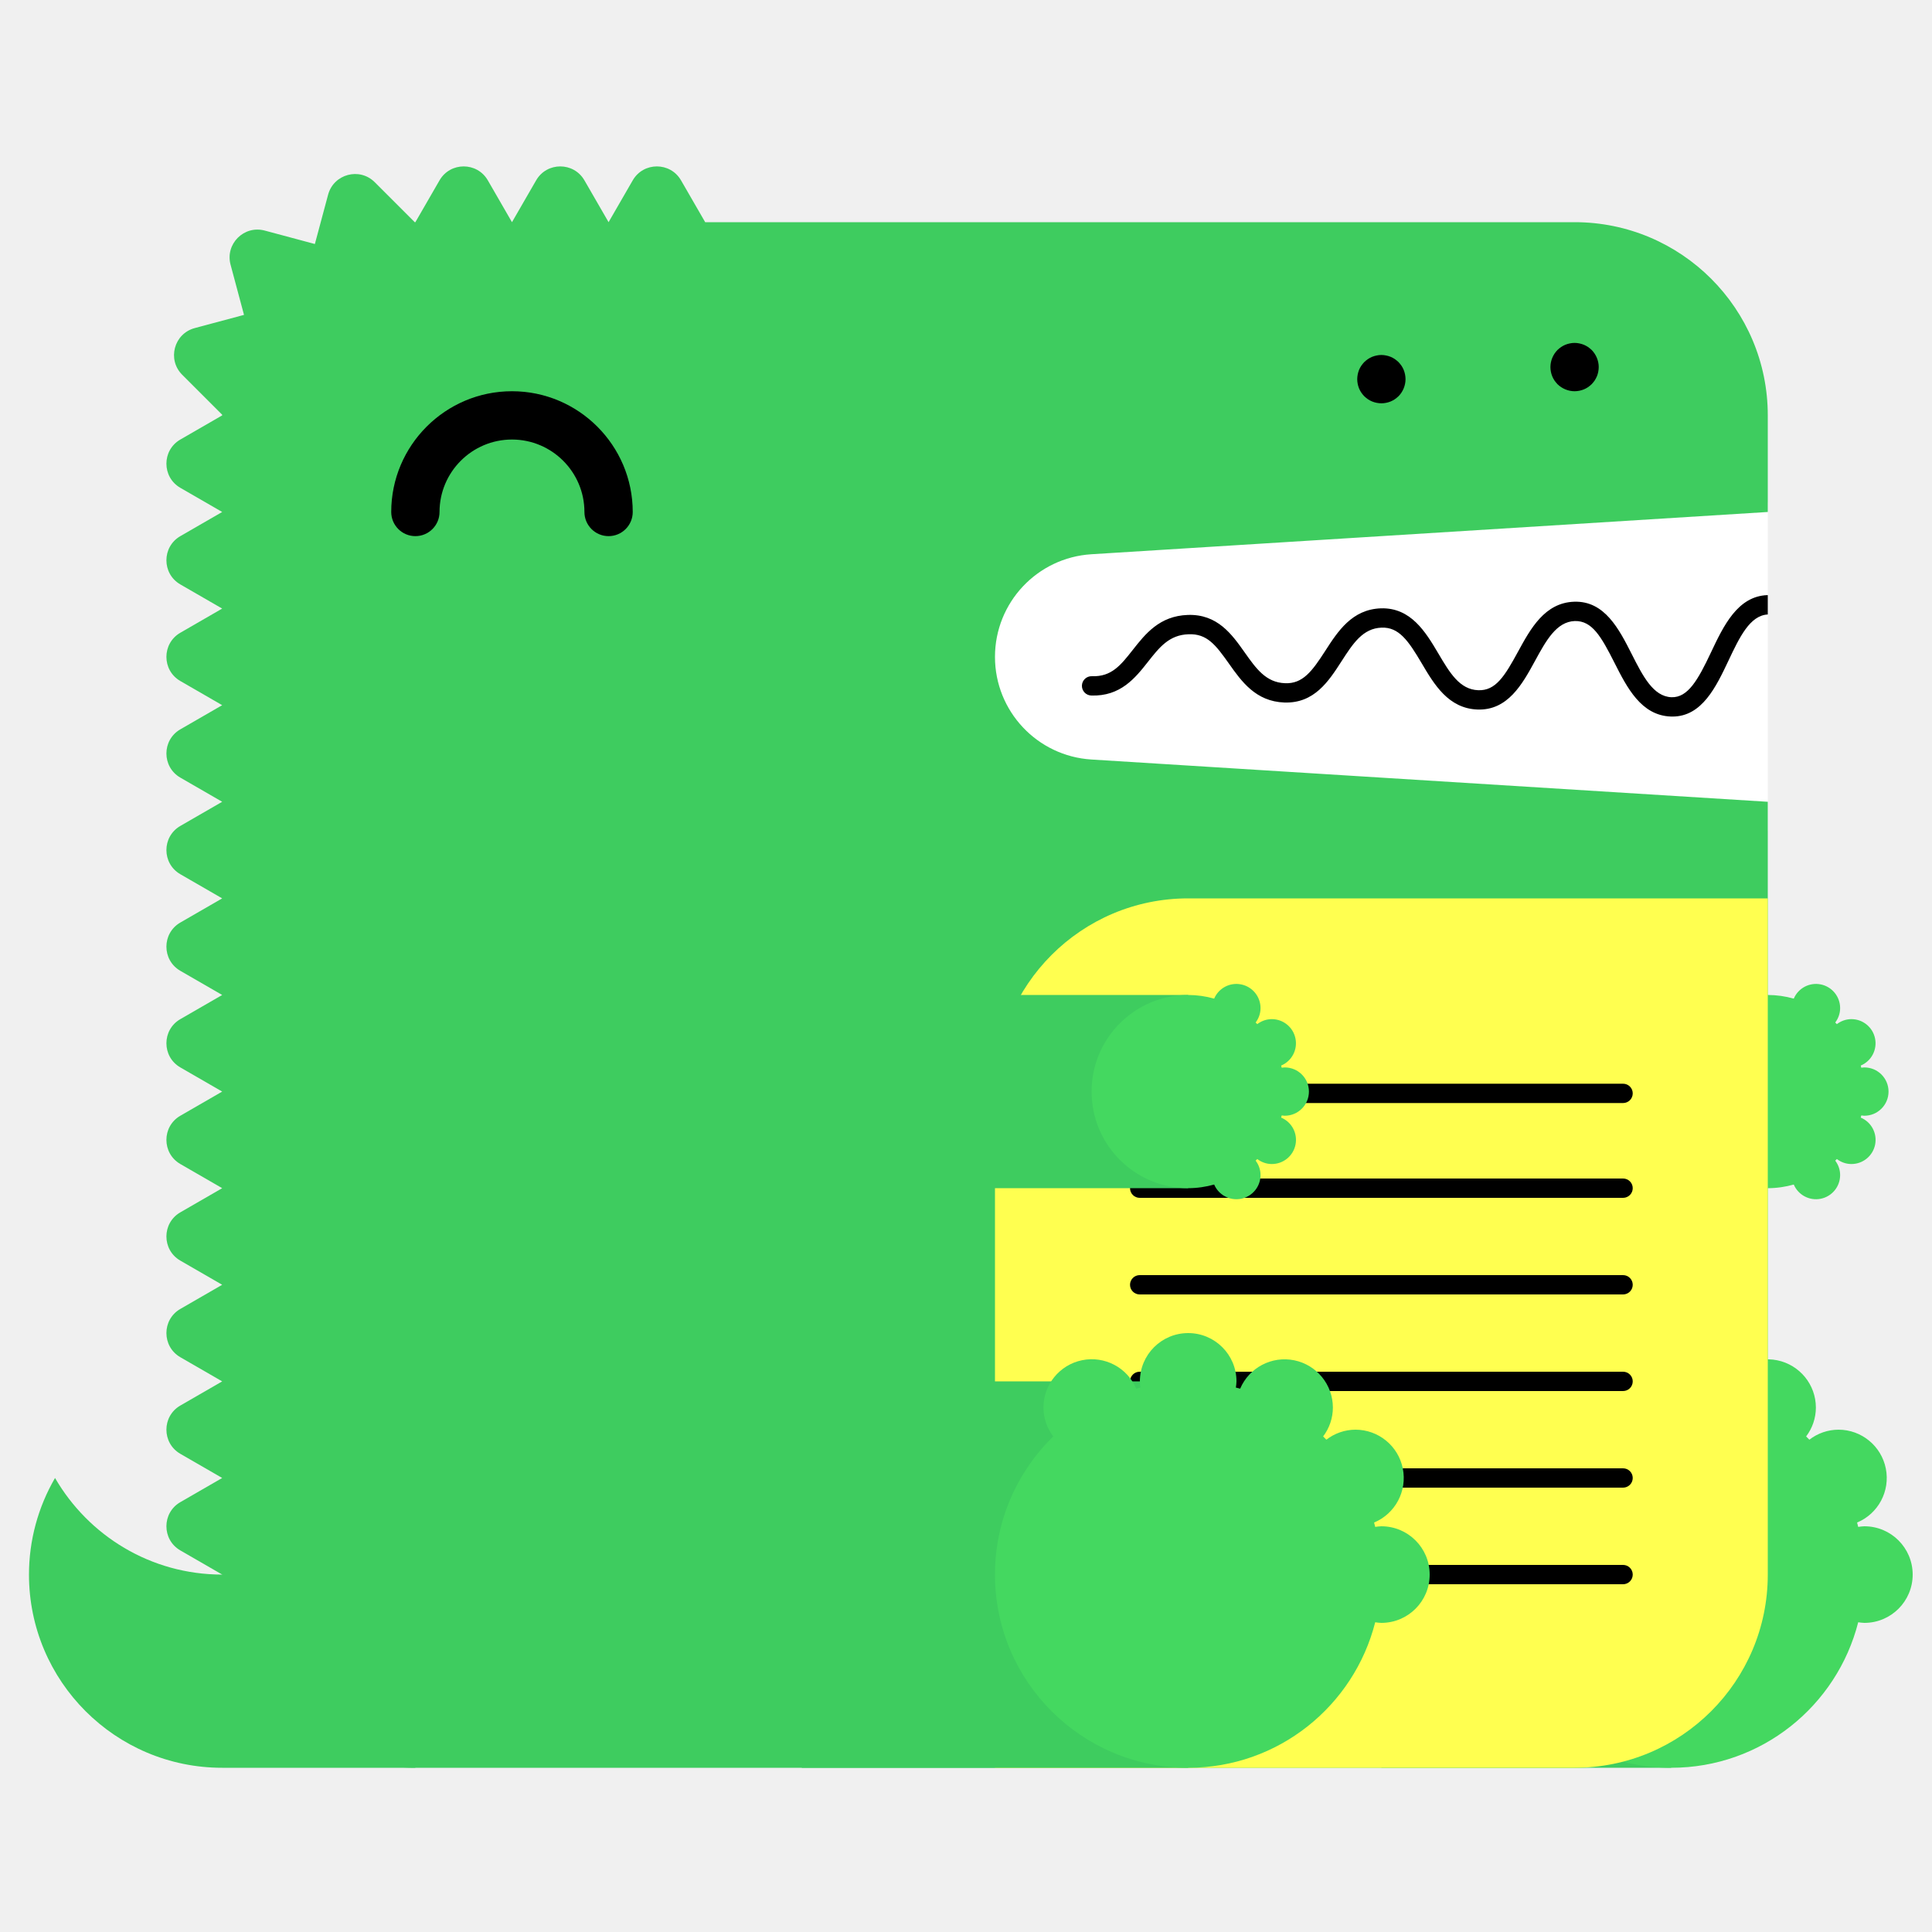
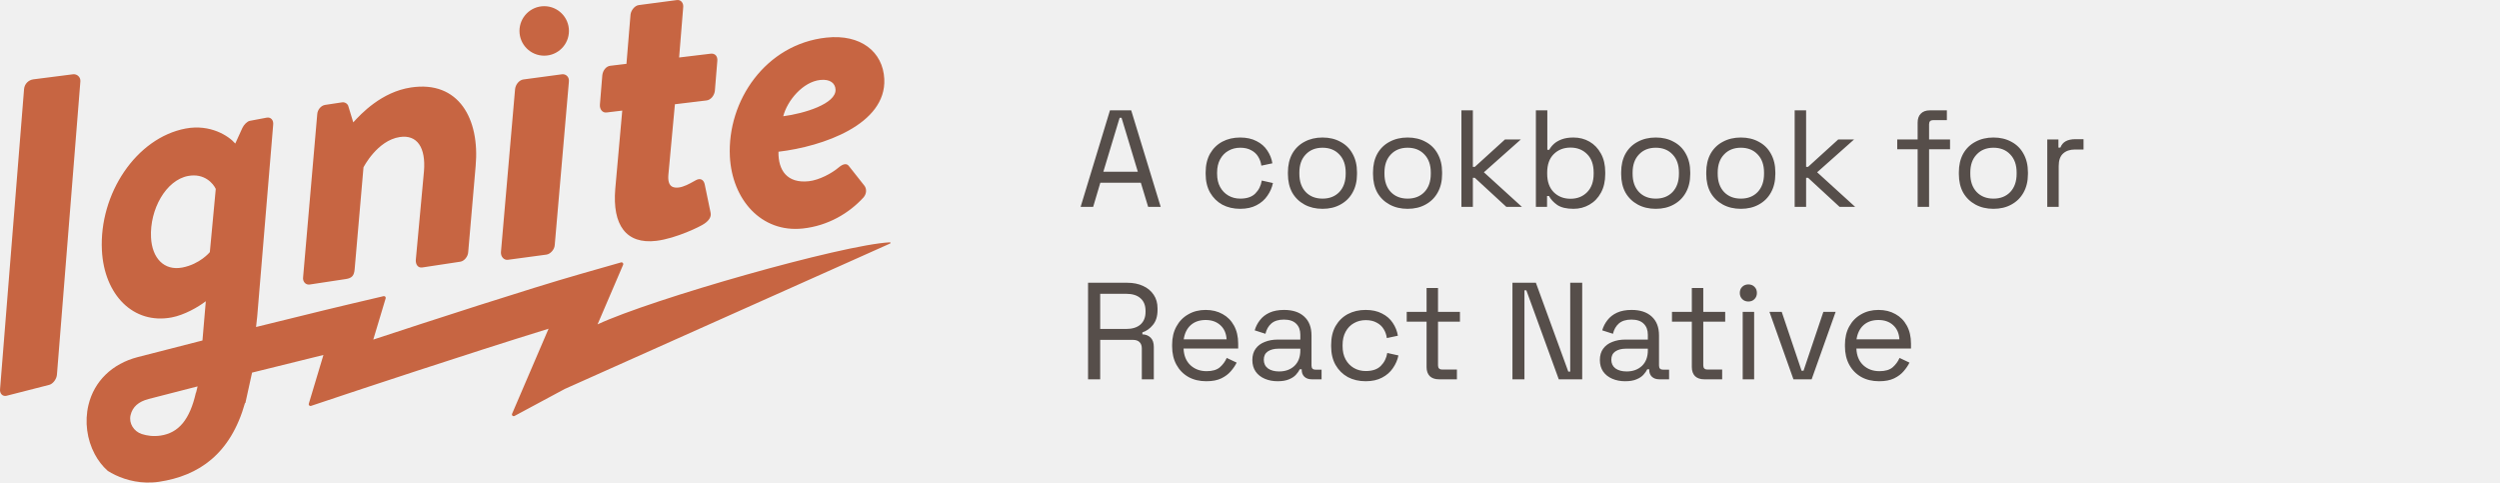
- <svg xmlns="http://www.w3.org/2000/svg" width="200" height="200" viewBox="0 0 200 200">
-   <g fill="none" fill-rule="evenodd">
-     <path fill="#FFF" d="M99 52h84v34H99z" />
-     <path d="M23 163c-7.398 0-13.843-4.027-17.303-10A19.886 19.886 0 0 0 3 163c0 11.046 8.954 20 20 20h20v-20H23z" fill="#3ECC5F" />
-     <path d="M112.98 57.376L183 53V43c0-11.046-8.954-20-20-20H73l-2.5-4.33c-1.112-1.925-3.889-1.925-5 0L63 23l-2.5-4.33c-1.111-1.925-3.889-1.925-5 0L53 23l-2.5-4.33c-1.111-1.925-3.889-1.925-5 0L43 23c-.022 0-.042.003-.065.003l-4.142-4.141c-1.57-1.571-4.252-.853-4.828 1.294l-1.369 5.104-5.192-1.392c-2.148-.575-4.111 1.389-3.535 3.536l1.39 5.193-5.102 1.367c-2.148.576-2.867 3.259-1.296 4.83l4.142 4.142c0 .021-.003.042-.003.064l-4.33 2.5c-1.925 1.111-1.925 3.889 0 5L23 53l-4.33 2.5c-1.925 1.111-1.925 3.889 0 5L23 63l-4.33 2.5c-1.925 1.111-1.925 3.889 0 5L23 73l-4.33 2.5c-1.925 1.111-1.925 3.889 0 5L23 83l-4.33 2.5c-1.925 1.111-1.925 3.889 0 5L23 93l-4.33 2.5c-1.925 1.111-1.925 3.889 0 5L23 103l-4.33 2.5c-1.925 1.111-1.925 3.889 0 5L23 113l-4.33 2.5c-1.925 1.111-1.925 3.889 0 5L23 123l-4.33 2.5c-1.925 1.111-1.925 3.889 0 5L23 133l-4.33 2.5c-1.925 1.111-1.925 3.889 0 5L23 143l-4.33 2.5c-1.925 1.111-1.925 3.889 0 5L23 153l-4.33 2.5c-1.925 1.111-1.925 3.889 0 5L23 163c0 11.046 8.954 20 20 20h120c11.046 0 20-8.954 20-20V83l-70.02-4.376A10.645 10.645 0 0 1 103 68c0-5.621 4.37-10.273 9.98-10.624" fill="#3ECC5F" />
-     <path fill="#3ECC5F" d="M143 183h30v-40h-30z" />
-     <path d="M193 158c-.219 0-.428.037-.639.064-.038-.15-.074-.301-.116-.451A5 5 0 0 0 190.32 148a4.96 4.96 0 0 0-3.016 1.036 26.531 26.531 0 0 0-.335-.336 4.955 4.955 0 0 0 1.011-2.987 5 5 0 0 0-9.599-1.959c-.148-.042-.297-.077-.445-.115.027-.211.064-.42.064-.639a5 5 0 0 0-5-5 5 5 0 0 0-5 5c0 .219.037.428.064.639-.148.038-.297.073-.445.115a4.998 4.998 0 0 0-9.599 1.959c0 1.125.384 2.151 1.011 2.987-3.717 3.632-6.031 8.693-6.031 14.3 0 11.046 8.954 20 20 20 9.339 0 17.16-6.41 19.361-15.064.211.027.42.064.639.064a5 5 0 0 0 5-5 5 5 0 0 0-5-5" fill="#44D860" />
-     <path fill="#3ECC5F" d="M153 123h30v-20h-30z" />
-     <path d="M193 115.5a2.5 2.5 0 1 0 0-5c-.109 0-.214.019-.319.032-.02-.075-.037-.15-.058-.225a2.501 2.501 0 0 0-.963-4.807c-.569 0-1.088.197-1.508.518a6.653 6.653 0 0 0-.168-.168c.314-.417.506-.931.506-1.494a2.5 2.5 0 0 0-4.8-.979A9.987 9.987 0 0 0 183 103c-5.522 0-10 4.478-10 10s4.478 10 10 10c.934 0 1.833-.138 2.69-.377a2.5 2.5 0 0 0 4.8-.979c0-.563-.192-1.077-.506-1.494.057-.055.113-.111.168-.168.42.321.939.518 1.508.518a2.5 2.5 0 0 0 .963-4.807c.021-.074.038-.15.058-.225.105.013.21.032.319.032" fill="#44D860" />
-     <path d="M63 55.5a2.5 2.5 0 0 1-2.5-2.5c0-4.136-3.364-7.5-7.5-7.5s-7.5 3.364-7.5 7.5a2.5 2.5 0 1 1-5 0c0-6.893 5.607-12.5 12.5-12.5S65.5 46.107 65.5 53a2.5 2.5 0 0 1-2.5 2.5" fill="#000" />
-     <path d="M103 183h60c11.046 0 20-8.954 20-20V93h-60c-11.046 0-20 8.954-20 20v70z" fill="#FFFF50" />
-     <path d="M168.02 124h-50.04a1 1 0 1 1 0-2h50.04a1 1 0 1 1 0 2m0 20h-50.04a1 1 0 1 1 0-2h50.04a1 1 0 1 1 0 2m0 20h-50.04a1 1 0 1 1 0-2h50.04a1 1 0 1 1 0 2m0-49.814h-50.04a1 1 0 1 1 0-2h50.04a1 1 0 1 1 0 2m0 19.814h-50.04a1 1 0 1 1 0-2h50.04a1 1 0 1 1 0 2m0 20h-50.04a1 1 0 1 1 0-2h50.04a1 1 0 1 1 0 2M183 61.611c-.012 0-.022-.006-.034-.005-3.09.105-4.552 3.196-5.842 5.923-1.346 2.85-2.387 4.703-4.093 4.647-1.889-.068-2.969-2.202-4.113-4.46-1.314-2.594-2.814-5.536-5.963-5.426-3.046.104-4.513 2.794-5.807 5.167-1.377 2.528-2.314 4.065-4.121 3.994-1.927-.07-2.951-1.805-4.136-3.813-1.321-2.236-2.848-4.75-5.936-4.664-2.994.103-4.465 2.385-5.763 4.4-1.373 2.13-2.335 3.428-4.165 3.351-1.973-.07-2.992-1.51-4.171-3.177-1.324-1.873-2.816-3.993-5.895-3.89-2.928.1-4.399 1.97-5.696 3.618-1.232 1.564-2.194 2.802-4.229 2.724a1 1 0 0 0-.072 2c3.017.101 4.545-1.8 5.872-3.487 1.177-1.496 2.193-2.787 4.193-2.855 1.926-.082 2.829 1.115 4.195 3.045 1.297 1.834 2.769 3.914 5.731 4.021 3.103.104 4.596-2.215 5.918-4.267 1.182-1.834 2.202-3.417 4.15-3.484 1.793-.067 2.769 1.35 4.145 3.681 1.297 2.197 2.766 4.686 5.787 4.796 3.125.108 4.634-2.62 5.949-5.035 1.139-2.088 2.214-4.06 4.119-4.126 1.793-.042 2.728 1.595 4.111 4.33 1.292 2.553 2.757 5.445 5.825 5.556l.169.003c3.064 0 4.518-3.075 5.805-5.794 1.139-2.41 2.217-4.68 4.067-4.773v-2z" fill="#000" />
-     <path fill="#3ECC5F" d="M83 183h40v-40H83z" />
-     <path d="M143 158c-.219 0-.428.037-.639.064-.038-.15-.074-.301-.116-.451A5 5 0 0 0 140.32 148a4.96 4.96 0 0 0-3.016 1.036 26.531 26.531 0 0 0-.335-.336 4.955 4.955 0 0 0 1.011-2.987 5 5 0 0 0-9.599-1.959c-.148-.042-.297-.077-.445-.115.027-.211.064-.42.064-.639a5 5 0 0 0-5-5 5 5 0 0 0-5 5c0 .219.037.428.064.639-.148.038-.297.073-.445.115a4.998 4.998 0 0 0-9.599 1.959c0 1.125.384 2.151 1.011 2.987-3.717 3.632-6.031 8.693-6.031 14.3 0 11.046 8.954 20 20 20 9.339 0 17.16-6.41 19.361-15.064.211.027.42.064.639.064a5 5 0 0 0 5-5 5 5 0 0 0-5-5" fill="#44D860" />
-     <path fill="#3ECC5F" d="M83 123h40v-20H83z" />
-     <path d="M133 115.5a2.5 2.5 0 1 0 0-5c-.109 0-.214.019-.319.032-.02-.075-.037-.15-.058-.225a2.501 2.501 0 0 0-.963-4.807c-.569 0-1.088.197-1.508.518a6.653 6.653 0 0 0-.168-.168c.314-.417.506-.931.506-1.494a2.5 2.5 0 0 0-4.8-.979A9.987 9.987 0 0 0 123 103c-5.522 0-10 4.478-10 10s4.478 10 10 10c.934 0 1.833-.138 2.69-.377a2.5 2.5 0 0 0 4.8-.979c0-.563-.192-1.077-.506-1.494.057-.055.113-.111.168-.168.42.321.939.518 1.508.518a2.5 2.5 0 0 0 .963-4.807c.021-.074.038-.15.058-.225.105.013.21.032.319.032" fill="#44D860" />
-     <path d="M143 41.75c-.16 0-.33-.02-.49-.05a2.52 2.52 0 0 1-.47-.14c-.15-.06-.29-.14-.431-.23-.13-.09-.259-.2-.38-.31-.109-.12-.219-.24-.309-.38s-.17-.28-.231-.43a2.619 2.619 0 0 1-.189-.96c0-.16.02-.33.05-.49.03-.16.08-.31.139-.47.061-.15.141-.29.231-.43.09-.13.2-.26.309-.38.121-.11.25-.22.38-.31.141-.09.281-.17.431-.23.149-.06.31-.11.47-.14.32-.07.65-.07.98 0 .159.03.32.08.47.14.149.06.29.14.43.23.13.09.259.2.38.31.11.12.22.25.31.38.09.14.17.28.23.43.06.16.11.31.14.47.029.16.05.33.05.49 0 .66-.271 1.31-.73 1.77-.121.11-.25.22-.38.31-.14.09-.281.17-.43.23a2.565 2.565 0 0 1-.96.19m20-1.25c-.66 0-1.3-.27-1.771-.73a3.802 3.802 0 0 1-.309-.38c-.09-.14-.17-.28-.231-.43a2.619 2.619 0 0 1-.189-.96c0-.66.27-1.3.729-1.77.121-.11.25-.22.38-.31.141-.09.281-.17.431-.23.149-.06.31-.11.47-.14.32-.07.66-.07.98 0 .159.03.32.08.47.14.149.06.29.14.43.23.13.09.259.2.38.31.459.47.73 1.11.73 1.77 0 .16-.021.33-.05.49-.03.16-.08.32-.14.47-.07.15-.14.29-.23.43-.09.13-.2.26-.31.38-.121.11-.25.22-.38.31-.14.09-.281.17-.43.23a2.565 2.565 0 0 1-.96.19" fill="#000" />
-   </g>
+ <svg xmlns="http://www.w3.org/2000/svg" width="290" height="56" viewBox="0 0 290 56" fill="none">
+   <path d="M125.4 24L128.808 12.8H131.272L134.696 24H133.24L132.392 21.2H127.688L126.856 24H125.4ZM128.04 19.92H132.04L130.152 13.664H129.928L128.04 19.92ZM143.912 24.224C143.144 24.224 142.456 24.064 141.848 23.744C141.251 23.413 140.776 22.944 140.424 22.336C140.083 21.728 139.912 21.008 139.912 20.176V20C139.912 19.157 140.083 18.432 140.424 17.824C140.776 17.216 141.251 16.752 141.848 16.432C142.456 16.112 143.144 15.952 143.912 15.952C144.659 15.952 145.294 16.091 145.816 16.368C146.35 16.635 146.766 16.997 147.064 17.456C147.374 17.915 147.571 18.411 147.656 18.944L146.376 19.216C146.323 18.832 146.2 18.485 146.008 18.176C145.816 17.856 145.544 17.605 145.192 17.424C144.851 17.232 144.43 17.136 143.928 17.136C143.416 17.136 142.958 17.253 142.552 17.488C142.147 17.712 141.827 18.043 141.592 18.48C141.358 18.907 141.24 19.419 141.24 20.016V20.16C141.24 20.757 141.358 21.269 141.592 21.696C141.827 22.123 142.147 22.453 142.552 22.688C142.958 22.923 143.416 23.04 143.928 23.04C144.696 23.04 145.278 22.843 145.672 22.448C146.078 22.043 146.328 21.541 146.424 20.944L147.72 21.232C147.614 21.755 147.4 22.245 147.08 22.704C146.771 23.163 146.35 23.531 145.816 23.808C145.294 24.085 144.659 24.224 143.912 24.224ZM153.475 24.224C152.686 24.224 151.987 24.059 151.379 23.728C150.771 23.397 150.297 22.933 149.955 22.336C149.625 21.728 149.459 21.013 149.459 20.192V19.984C149.459 19.163 149.625 18.448 149.955 17.84C150.297 17.232 150.771 16.768 151.379 16.448C151.987 16.117 152.686 15.952 153.475 15.952C154.265 15.952 154.958 16.117 155.555 16.448C156.163 16.768 156.633 17.232 156.963 17.84C157.305 18.448 157.475 19.163 157.475 19.984V20.192C157.475 21.013 157.305 21.728 156.963 22.336C156.633 22.933 156.163 23.397 155.555 23.728C154.958 24.059 154.265 24.224 153.475 24.224ZM153.475 23.04C154.286 23.04 154.937 22.784 155.427 22.272C155.918 21.749 156.163 21.045 156.163 20.16V20.016C156.163 19.131 155.918 18.432 155.427 17.92C154.937 17.397 154.286 17.136 153.475 17.136C152.665 17.136 152.014 17.397 151.523 17.92C151.033 18.432 150.787 19.131 150.787 20.016V20.16C150.787 21.045 151.033 21.749 151.523 22.272C152.014 22.784 152.665 23.04 153.475 23.04ZM163.35 24.224C162.561 24.224 161.862 24.059 161.254 23.728C160.646 23.397 160.172 22.933 159.83 22.336C159.5 21.728 159.334 21.013 159.334 20.192V19.984C159.334 19.163 159.5 18.448 159.83 17.84C160.172 17.232 160.646 16.768 161.254 16.448C161.862 16.117 162.561 15.952 163.35 15.952C164.14 15.952 164.833 16.117 165.43 16.448C166.038 16.768 166.508 17.232 166.838 17.84C167.18 18.448 167.35 19.163 167.35 19.984V20.192C167.35 21.013 167.18 21.728 166.838 22.336C166.508 22.933 166.038 23.397 165.43 23.728C164.833 24.059 164.14 24.224 163.35 24.224ZM163.35 23.04C164.161 23.04 164.812 22.784 165.302 22.272C165.793 21.749 166.038 21.045 166.038 20.16V20.016C166.038 19.131 165.793 18.432 165.302 17.92C164.812 17.397 164.161 17.136 163.35 17.136C162.54 17.136 161.889 17.397 161.398 17.92C160.908 18.432 160.662 19.131 160.662 20.016V20.16C160.662 21.045 160.908 21.749 161.398 22.272C161.889 22.784 162.54 23.04 163.35 23.04ZM169.593 24V12.8H170.921V19.36H171.145L174.649 16.176H176.489L172.201 19.984L176.617 24H174.809L171.145 20.624H170.921V24H169.593ZM182.602 24.224C181.791 24.224 181.162 24.075 180.714 23.776C180.277 23.467 179.957 23.12 179.754 22.736H179.53V24H178.234V12.8H179.562V17.376H179.786C179.914 17.131 180.095 16.901 180.33 16.688C180.565 16.475 180.869 16.299 181.242 16.16C181.615 16.021 182.069 15.952 182.602 15.952C183.285 15.952 183.903 16.112 184.458 16.432C185.013 16.752 185.455 17.216 185.786 17.824C186.117 18.421 186.282 19.141 186.282 19.984V20.192C186.282 21.024 186.117 21.744 185.786 22.352C185.455 22.96 185.007 23.424 184.442 23.744C183.887 24.064 183.274 24.224 182.602 24.224ZM182.25 23.056C183.039 23.056 183.685 22.8 184.186 22.288C184.687 21.776 184.938 21.067 184.938 20.16V20.016C184.938 19.099 184.687 18.389 184.186 17.888C183.685 17.376 183.039 17.12 182.25 17.12C181.461 17.12 180.81 17.376 180.298 17.888C179.797 18.389 179.546 19.099 179.546 20.016V20.16C179.546 21.067 179.797 21.776 180.298 22.288C180.81 22.8 181.461 23.056 182.25 23.056ZM192.147 24.224C191.358 24.224 190.659 24.059 190.051 23.728C189.443 23.397 188.968 22.933 188.627 22.336C188.296 21.728 188.131 21.013 188.131 20.192V19.984C188.131 19.163 188.296 18.448 188.627 17.84C188.968 17.232 189.443 16.768 190.051 16.448C190.659 16.117 191.358 15.952 192.147 15.952C192.936 15.952 193.63 16.117 194.227 16.448C194.835 16.768 195.304 17.232 195.635 17.84C195.976 18.448 196.147 19.163 196.147 19.984V20.192C196.147 21.013 195.976 21.728 195.635 22.336C195.304 22.933 194.835 23.397 194.227 23.728C193.63 24.059 192.936 24.224 192.147 24.224ZM192.147 23.04C192.958 23.04 193.608 22.784 194.099 22.272C194.59 21.749 194.835 21.045 194.835 20.16V20.016C194.835 19.131 194.59 18.432 194.099 17.92C193.608 17.397 192.958 17.136 192.147 17.136C191.336 17.136 190.686 17.397 190.195 17.92C189.704 18.432 189.459 19.131 189.459 20.016V20.16C189.459 21.045 189.704 21.749 190.195 22.272C190.686 22.784 191.336 23.04 192.147 23.04ZM202.022 24.224C201.233 24.224 200.534 24.059 199.926 23.728C199.318 23.397 198.843 22.933 198.502 22.336C198.171 21.728 198.006 21.013 198.006 20.192V19.984C198.006 19.163 198.171 18.448 198.502 17.84C198.843 17.232 199.318 16.768 199.926 16.448C200.534 16.117 201.233 15.952 202.022 15.952C202.811 15.952 203.505 16.117 204.102 16.448C204.71 16.768 205.179 17.232 205.51 17.84C205.851 18.448 206.022 19.163 206.022 19.984V20.192C206.022 21.013 205.851 21.728 205.51 22.336C205.179 22.933 204.71 23.397 204.102 23.728C203.505 24.059 202.811 24.224 202.022 24.224ZM202.022 23.04C202.833 23.04 203.483 22.784 203.974 22.272C204.465 21.749 204.71 21.045 204.71 20.16V20.016C204.71 19.131 204.465 18.432 203.974 17.92C203.483 17.397 202.833 17.136 202.022 17.136C201.211 17.136 200.561 17.397 200.07 17.92C199.579 18.432 199.334 19.131 199.334 20.016V20.16C199.334 21.045 199.579 21.749 200.07 22.272C200.561 22.784 201.211 23.04 202.022 23.04ZM208.265 24V12.8H209.593V19.36H209.817L213.321 16.176H215.161L210.873 19.984L215.289 24H213.481L209.817 20.624H209.593V24H208.265ZM222.535 24V17.312H220.167V16.176H222.535V14.224C222.535 13.776 222.658 13.429 222.903 13.184C223.148 12.928 223.5 12.8 223.959 12.8H225.927V13.936H224.327C224.018 13.936 223.863 14.096 223.863 14.416V16.176H226.295V17.312H223.863V24H222.535ZM231.335 24.224C230.545 24.224 229.847 24.059 229.239 23.728C228.631 23.397 228.156 22.933 227.815 22.336C227.484 21.728 227.319 21.013 227.319 20.192V19.984C227.319 19.163 227.484 18.448 227.815 17.84C228.156 17.232 228.631 16.768 229.239 16.448C229.847 16.117 230.545 15.952 231.335 15.952C232.124 15.952 232.817 16.117 233.415 16.448C234.023 16.768 234.492 17.232 234.823 17.84C235.164 18.448 235.335 19.163 235.335 19.984V20.192C235.335 21.013 235.164 21.728 234.823 22.336C234.492 22.933 234.023 23.397 233.415 23.728C232.817 24.059 232.124 24.224 231.335 24.224ZM231.335 23.04C232.145 23.04 232.796 22.784 233.287 22.272C233.777 21.749 234.023 21.045 234.023 20.16V20.016C234.023 19.131 233.777 18.432 233.287 17.92C232.796 17.397 232.145 17.136 231.335 17.136C230.524 17.136 229.873 17.397 229.383 17.92C228.892 18.432 228.647 19.131 228.647 20.016V20.16C228.647 21.045 228.892 21.749 229.383 22.272C229.873 22.784 230.524 23.04 231.335 23.04ZM237.578 24V16.176H238.874V17.12H239.098C239.236 16.779 239.444 16.533 239.722 16.384C240.01 16.224 240.388 16.144 240.858 16.144H241.786V17.344H240.778C240.212 17.344 239.759 17.499 239.418 17.808C239.076 18.117 238.906 18.603 238.906 19.264V24H237.578ZM126.264 44V32.8H130.808C131.512 32.8 132.125 32.923 132.648 33.168C133.171 33.403 133.581 33.744 133.88 34.192C134.179 34.629 134.328 35.157 134.328 35.776V35.952C134.328 36.677 134.152 37.253 133.8 37.68C133.459 38.107 133.048 38.4 132.568 38.56V38.784C132.963 38.795 133.283 38.923 133.528 39.168C133.773 39.413 133.896 39.771 133.896 40.24V44H132.504V40.416C132.504 40.107 132.419 39.867 132.248 39.696C132.077 39.515 131.816 39.424 131.464 39.424H127.672V44H126.264ZM127.672 38.16H130.68C131.395 38.16 131.949 37.989 132.344 37.648C132.739 37.296 132.936 36.805 132.936 36.176V36.064C132.936 35.435 132.744 34.949 132.36 34.608C131.976 34.256 131.416 34.08 130.68 34.08H127.672V38.16ZM139.99 44.224C139.2 44.224 138.507 44.059 137.91 43.728C137.312 43.387 136.848 42.912 136.518 42.304C136.187 41.696 136.022 40.987 136.022 40.176V39.984C136.022 39.173 136.187 38.469 136.518 37.872C136.848 37.264 137.307 36.795 137.894 36.464C138.48 36.123 139.152 35.952 139.91 35.952C140.656 35.952 141.312 36.112 141.878 36.432C142.443 36.741 142.886 37.189 143.206 37.776C143.526 38.363 143.686 39.056 143.686 39.856V40.432H137.35C137.382 41.253 137.648 41.899 138.15 42.368C138.651 42.827 139.275 43.056 140.022 43.056C140.694 43.056 141.206 42.907 141.558 42.608C141.91 42.299 142.176 41.936 142.358 41.52L143.51 42.064C143.35 42.395 143.126 42.725 142.838 43.056C142.56 43.387 142.192 43.664 141.734 43.888C141.275 44.112 140.694 44.224 139.99 44.224ZM137.366 39.36H142.342C142.299 38.656 142.054 38.107 141.606 37.712C141.168 37.317 140.603 37.12 139.91 37.12C139.206 37.12 138.63 37.317 138.182 37.712C137.744 38.107 137.472 38.656 137.366 39.36ZM148.259 44.224C147.715 44.224 147.219 44.128 146.771 43.936C146.323 43.744 145.971 43.467 145.715 43.104C145.459 42.731 145.331 42.283 145.331 41.76C145.331 41.237 145.459 40.8 145.715 40.448C145.971 40.096 146.323 39.835 146.771 39.664C147.219 39.483 147.72 39.392 148.275 39.392H150.899V38.832C150.899 38.288 150.739 37.861 150.419 37.552C150.099 37.232 149.624 37.072 148.995 37.072C148.376 37.072 147.891 37.221 147.539 37.52C147.198 37.819 146.968 38.219 146.851 38.72L145.603 38.32C145.731 37.883 145.934 37.488 146.211 37.136C146.488 36.773 146.856 36.485 147.315 36.272C147.784 36.059 148.35 35.952 149.011 35.952C150.014 35.952 150.792 36.208 151.347 36.72C151.912 37.232 152.195 37.963 152.195 38.912V42.4C152.195 42.72 152.344 42.88 152.643 42.88H153.363V44H152.227C151.875 44 151.592 43.904 151.379 43.712C151.166 43.509 151.059 43.243 151.059 42.912V42.832H150.835C150.739 43.035 150.59 43.248 150.387 43.472C150.195 43.685 149.928 43.861 149.587 44C149.246 44.149 148.803 44.224 148.259 44.224ZM148.435 43.088C149.16 43.088 149.752 42.875 150.211 42.448C150.67 42.011 150.899 41.408 150.899 40.64V40.448H148.339C147.848 40.448 147.443 40.555 147.123 40.768C146.814 40.981 146.659 41.301 146.659 41.728C146.659 42.155 146.819 42.491 147.139 42.736C147.47 42.971 147.902 43.088 148.435 43.088ZM158.475 44.224C157.707 44.224 157.019 44.064 156.411 43.744C155.814 43.413 155.339 42.944 154.987 42.336C154.646 41.728 154.475 41.008 154.475 40.176V40C154.475 39.157 154.646 38.432 154.987 37.824C155.339 37.216 155.814 36.752 156.411 36.432C157.019 36.112 157.707 35.952 158.475 35.952C159.222 35.952 159.856 36.091 160.379 36.368C160.912 36.635 161.328 36.997 161.627 37.456C161.936 37.915 162.134 38.411 162.219 38.944L160.939 39.216C160.886 38.832 160.763 38.485 160.571 38.176C160.379 37.856 160.107 37.605 159.755 37.424C159.414 37.232 158.992 37.136 158.491 37.136C157.979 37.136 157.52 37.253 157.115 37.488C156.71 37.712 156.39 38.043 156.155 38.48C155.92 38.907 155.803 39.419 155.803 40.016V40.16C155.803 40.757 155.92 41.269 156.155 41.696C156.39 42.123 156.71 42.453 157.115 42.688C157.52 42.923 157.979 43.04 158.491 43.04C159.259 43.04 159.84 42.843 160.235 42.448C160.64 42.043 160.891 41.541 160.987 40.944L162.283 41.232C162.176 41.755 161.963 42.245 161.643 42.704C161.334 43.163 160.912 43.531 160.379 43.808C159.856 44.085 159.222 44.224 158.475 44.224ZM166.989 44C166.531 44 166.173 43.877 165.917 43.632C165.672 43.376 165.549 43.024 165.549 42.576V37.312H163.245V36.176H165.549V33.408H166.877V36.176H169.421V37.312H166.877V42.384C166.877 42.704 167.037 42.864 167.357 42.864H169.069V44H166.989ZM175.514 44V32.8H178.234L181.994 43.104H182.218V32.8H183.61V44H180.89L177.13 33.68H176.906V44H175.514ZM188.587 44.224C188.043 44.224 187.547 44.128 187.099 43.936C186.651 43.744 186.299 43.467 186.043 43.104C185.787 42.731 185.659 42.283 185.659 41.76C185.659 41.237 185.787 40.8 186.043 40.448C186.299 40.096 186.651 39.835 187.099 39.664C187.547 39.483 188.048 39.392 188.603 39.392H191.227V38.832C191.227 38.288 191.067 37.861 190.747 37.552C190.427 37.232 189.952 37.072 189.323 37.072C188.704 37.072 188.219 37.221 187.867 37.52C187.526 37.819 187.296 38.219 187.179 38.72L185.931 38.32C186.059 37.883 186.262 37.488 186.539 37.136C186.816 36.773 187.184 36.485 187.643 36.272C188.112 36.059 188.678 35.952 189.339 35.952C190.342 35.952 191.12 36.208 191.675 36.72C192.24 37.232 192.523 37.963 192.523 38.912V42.4C192.523 42.72 192.672 42.88 192.971 42.88H193.691V44H192.555C192.203 44 191.92 43.904 191.707 43.712C191.494 43.509 191.387 43.243 191.387 42.912V42.832H191.163C191.067 43.035 190.918 43.248 190.715 43.472C190.523 43.685 190.256 43.861 189.915 44C189.574 44.149 189.131 44.224 188.587 44.224ZM188.763 43.088C189.488 43.088 190.08 42.875 190.539 42.448C190.998 42.011 191.227 41.408 191.227 40.64V40.448H188.667C188.176 40.448 187.771 40.555 187.451 40.768C187.142 40.981 186.987 41.301 186.987 41.728C186.987 42.155 187.147 42.491 187.467 42.736C187.798 42.971 188.23 43.088 188.763 43.088ZM197.771 44C197.312 44 196.955 43.877 196.699 43.632C196.453 43.376 196.331 43.024 196.331 42.576V37.312H194.027V36.176H196.331V33.408H197.659V36.176H200.203V37.312H197.659V42.384C197.659 42.704 197.819 42.864 198.139 42.864H199.851V44H197.771ZM202.234 44V36.176H203.562V44H202.234ZM202.89 34.976C202.613 34.976 202.378 34.885 202.186 34.704C201.994 34.512 201.898 34.272 201.898 33.984C201.898 33.685 201.994 33.445 202.186 33.264C202.378 33.083 202.613 32.992 202.89 32.992C203.178 32.992 203.413 33.083 203.594 33.264C203.786 33.445 203.882 33.685 203.882 33.984C203.882 34.272 203.786 34.512 203.594 34.704C203.413 34.885 203.178 34.976 202.89 34.976ZM208.123 44L205.339 36.176H206.763L209.067 43.008H209.291L211.595 36.176H213.019L210.235 44H208.123ZM218.068 44.224C217.279 44.224 216.585 44.059 215.988 43.728C215.391 43.387 214.927 42.912 214.596 42.304C214.265 41.696 214.1 40.987 214.1 40.176V39.984C214.1 39.173 214.265 38.469 214.596 37.872C214.927 37.264 215.385 36.795 215.972 36.464C216.559 36.123 217.231 35.952 217.988 35.952C218.735 35.952 219.391 36.112 219.956 36.432C220.521 36.741 220.964 37.189 221.284 37.776C221.604 38.363 221.764 39.056 221.764 39.856V40.432H215.428C215.46 41.253 215.727 41.899 216.228 42.368C216.729 42.827 217.353 43.056 218.1 43.056C218.772 43.056 219.284 42.907 219.636 42.608C219.988 42.299 220.255 41.936 220.436 41.52L221.588 42.064C221.428 42.395 221.204 42.725 220.916 43.056C220.639 43.387 220.271 43.664 219.812 43.888C219.353 44.112 218.772 44.224 218.068 44.224ZM215.444 39.36H220.42C220.377 38.656 220.132 38.107 219.684 37.712C219.247 37.317 218.681 37.12 217.988 37.12C217.284 37.12 216.708 37.317 216.26 37.712C215.823 38.107 215.551 38.656 215.444 39.36Z" fill="#564E4A" />
+   <path fill-rule="evenodd" clip-rule="evenodd" d="M72.21 12.829L70.377 13.05C69.918 13.105 69.59 12.685 69.614 12.171L69.897 8.713C69.97 8.142 70.356 7.687 70.814 7.632L72.698 7.405L73.171 1.676C73.246 1.156 73.681 0.644 74.139 0.589L78.567 0.005C79.025 -0.05 79.355 0.37 79.279 0.89L78.809 6.67L82.475 6.228C82.984 6.167 83.311 6.537 83.238 7.108L82.955 10.565C82.88 11.085 82.496 11.591 81.987 11.653L78.321 12.094L77.564 20.259C77.433 21.705 78.157 21.822 78.768 21.749C79.36 21.677 80.008 21.317 80.496 21.046L80.496 21.046C80.596 20.991 80.689 20.939 80.773 20.894C81.272 20.63 81.642 20.841 81.769 21.336L82.452 24.627C82.58 25.122 82.296 25.565 81.751 25.938C81.357 26.241 78.458 27.662 76.167 27.938C72.653 28.361 71.051 26.101 71.398 21.921L72.21 12.829ZM63.154 6.459C64.739 6.459 66.024 5.174 66.024 3.588C66.024 2.003 64.739 0.718 63.154 0.718C61.568 0.718 60.283 2.003 60.283 3.588C60.283 5.174 61.568 6.459 63.154 6.459ZM8.462 8.618L3.879 9.203C3.293 9.278 2.84 9.749 2.792 10.332L0.009 45.11C-0.065 45.651 0.312 46.025 0.765 45.909L5.703 44.647C6.157 44.531 6.586 43.951 6.61 43.423L9.327 9.437C9.367 8.953 8.947 8.556 8.462 8.618ZM40.141 32.368L35.934 33.005C35.478 33.074 35.099 32.668 35.175 32.143L36.811 13.286C36.833 12.717 37.268 12.24 37.724 12.171L39.7 11.872C40.005 11.826 40.373 12.027 40.441 12.376L40.995 14.195C41.913 13.182 44.286 10.663 47.682 10.149C53.258 9.305 55.686 13.821 55.199 19.241L54.333 29.242C54.309 29.76 53.876 30.288 53.42 30.357L49.01 31.025C48.504 31.102 48.227 30.681 48.251 30.163L49.202 19.841C49.42 17.134 48.422 15.589 46.394 15.896C43.759 16.295 42.182 19.412 42.182 19.412L41.155 31.237C41.091 31.967 40.85 32.26 40.141 32.368ZM58.943 30.136L63.41 29.536C63.867 29.475 64.351 28.944 64.375 28.424L66.016 9.492C66.089 8.914 65.662 8.557 65.205 8.619L60.738 9.218C60.281 9.28 59.845 9.752 59.773 10.33L58.131 29.262C58.107 29.782 58.486 30.197 58.943 30.136ZM100.218 22.889C98.539 24.734 96.082 26.194 93.163 26.507C88.331 27.026 84.948 23.122 84.7 18.154C84.376 11.686 88.855 5.118 95.901 4.362C99.877 3.935 102.46 5.999 102.618 9.156C102.882 14.435 95.471 16.999 90.339 17.601C90.294 19.739 91.334 21.293 93.85 21.023C95.058 20.893 96.537 20.11 97.361 19.397C97.799 19.038 98.247 18.886 98.519 19.273L100.301 21.527C100.571 21.863 100.6 22.431 100.218 22.889ZM96.961 10.387C96.925 9.663 96.343 9.153 95.186 9.277C93.172 9.493 91.358 11.665 90.892 13.484C93.306 13.173 97.044 12.043 96.961 10.387ZM103.268 28.108C97.713 28.394 75.589 34.704 69.344 37.629L72.313 30.71C72.379 30.555 72.235 30.392 72.073 30.438L67.396 31.773C61.301 33.513 49.74 37.278 43.317 39.392L44.754 34.608C44.798 34.46 44.666 34.32 44.515 34.355L40.622 35.27C40.56 35.285 36.551 36.229 29.713 37.933C29.767 37.532 29.813 37.121 29.85 36.695L31.7 14.484C31.772 13.904 31.4 13.563 30.948 13.648L28.991 14.018C28.69 14.075 28.304 14.457 28.122 14.851L27.302 16.652C26.547 15.766 24.399 14.372 21.538 14.912C15.818 15.993 11.489 22.469 11.826 29.041C12.089 34.187 15.46 37.665 19.925 36.821C21.381 36.546 23.006 35.622 23.883 34.942L23.494 39.497C21.181 40.084 18.672 40.726 15.99 41.421C13.014 42.192 10.927 44.218 10.265 46.98C9.8 48.922 10.096 50.996 10.994 52.681C11.386 53.417 11.894 54.079 12.505 54.622C13.578 55.298 15.15 55.925 16.974 55.974C17.447 55.987 17.935 55.965 18.437 55.89C23.094 55.196 26.762 52.654 28.431 46.748L28.475 46.755L29.251 43.224C32.651 42.372 35.45 41.684 37.533 41.177L35.833 46.836C35.786 46.992 35.935 47.136 36.09 47.085L40.317 45.675C40.482 45.62 54.135 41.07 63.659 38.133L59.426 47.997C59.352 48.172 59.539 48.343 59.706 48.253L65.534 45.122C65.576 45.099 71 42.677 77.957 39.57L77.961 39.568C84.66 36.577 92.779 32.951 98.881 30.223C100.304 29.586 102.478 28.613 103.299 28.246C103.372 28.213 103.347 28.104 103.268 28.108ZM17.525 27.553C17.648 29.947 19.042 31.433 21.149 31.035C23.206 30.646 24.351 29.246 24.351 29.246L25.039 21.915C24.754 21.3 23.727 20.054 21.82 20.414C19.261 20.898 17.358 24.292 17.525 27.553ZM22.735 45.543L22.755 45.541L22.93 44.822C21.137 45.279 19.245 45.765 17.252 46.282C16.068 46.588 15.382 47.199 15.154 48.149L15.152 48.159L15.15 48.166C14.931 49.107 15.531 50.048 16.452 50.347C17.065 50.545 17.795 50.652 18.634 50.528C20.74 50.213 22.024 48.674 22.735 45.543Z" fill="#C76542" />
</svg>
